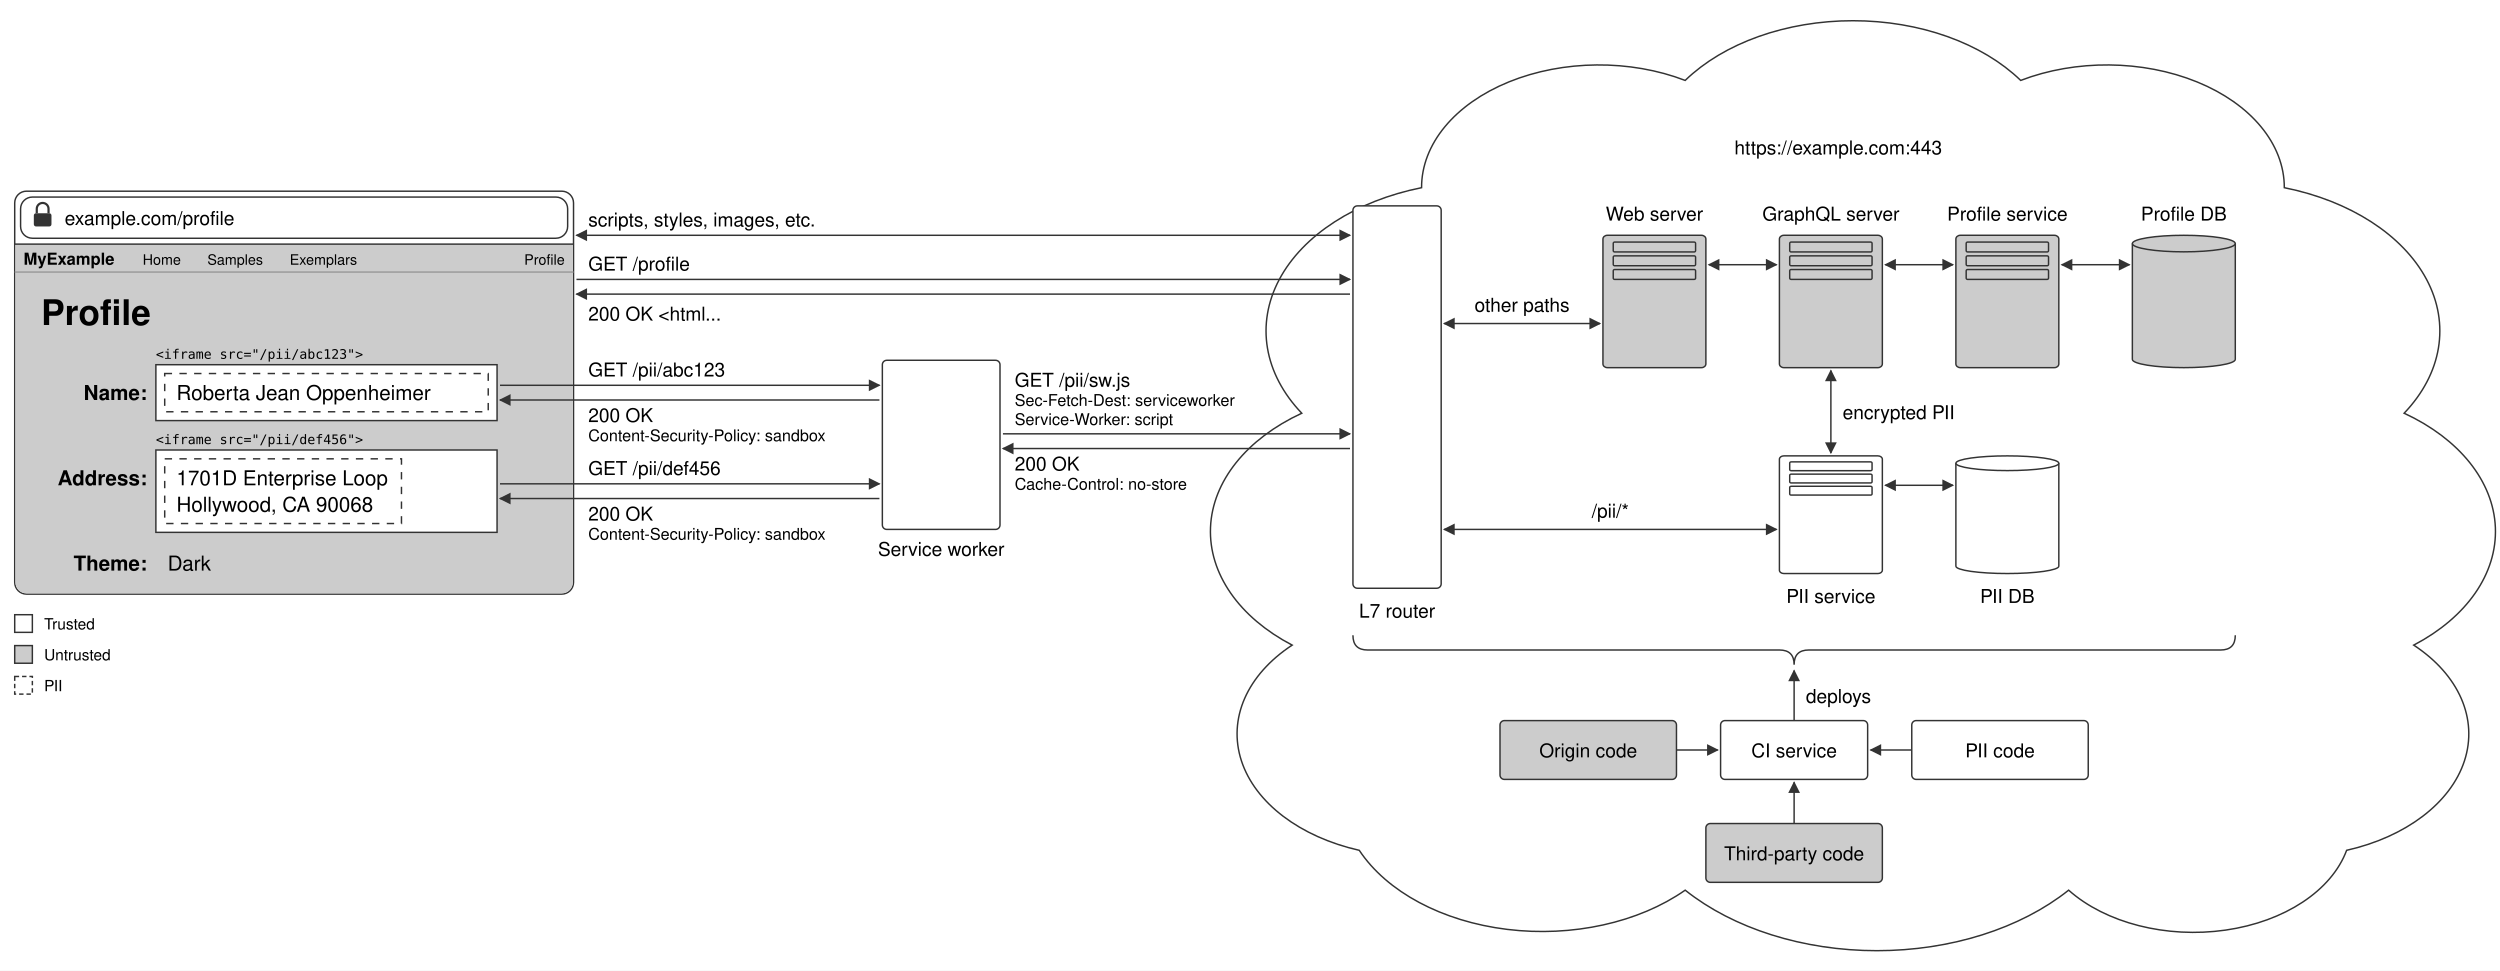
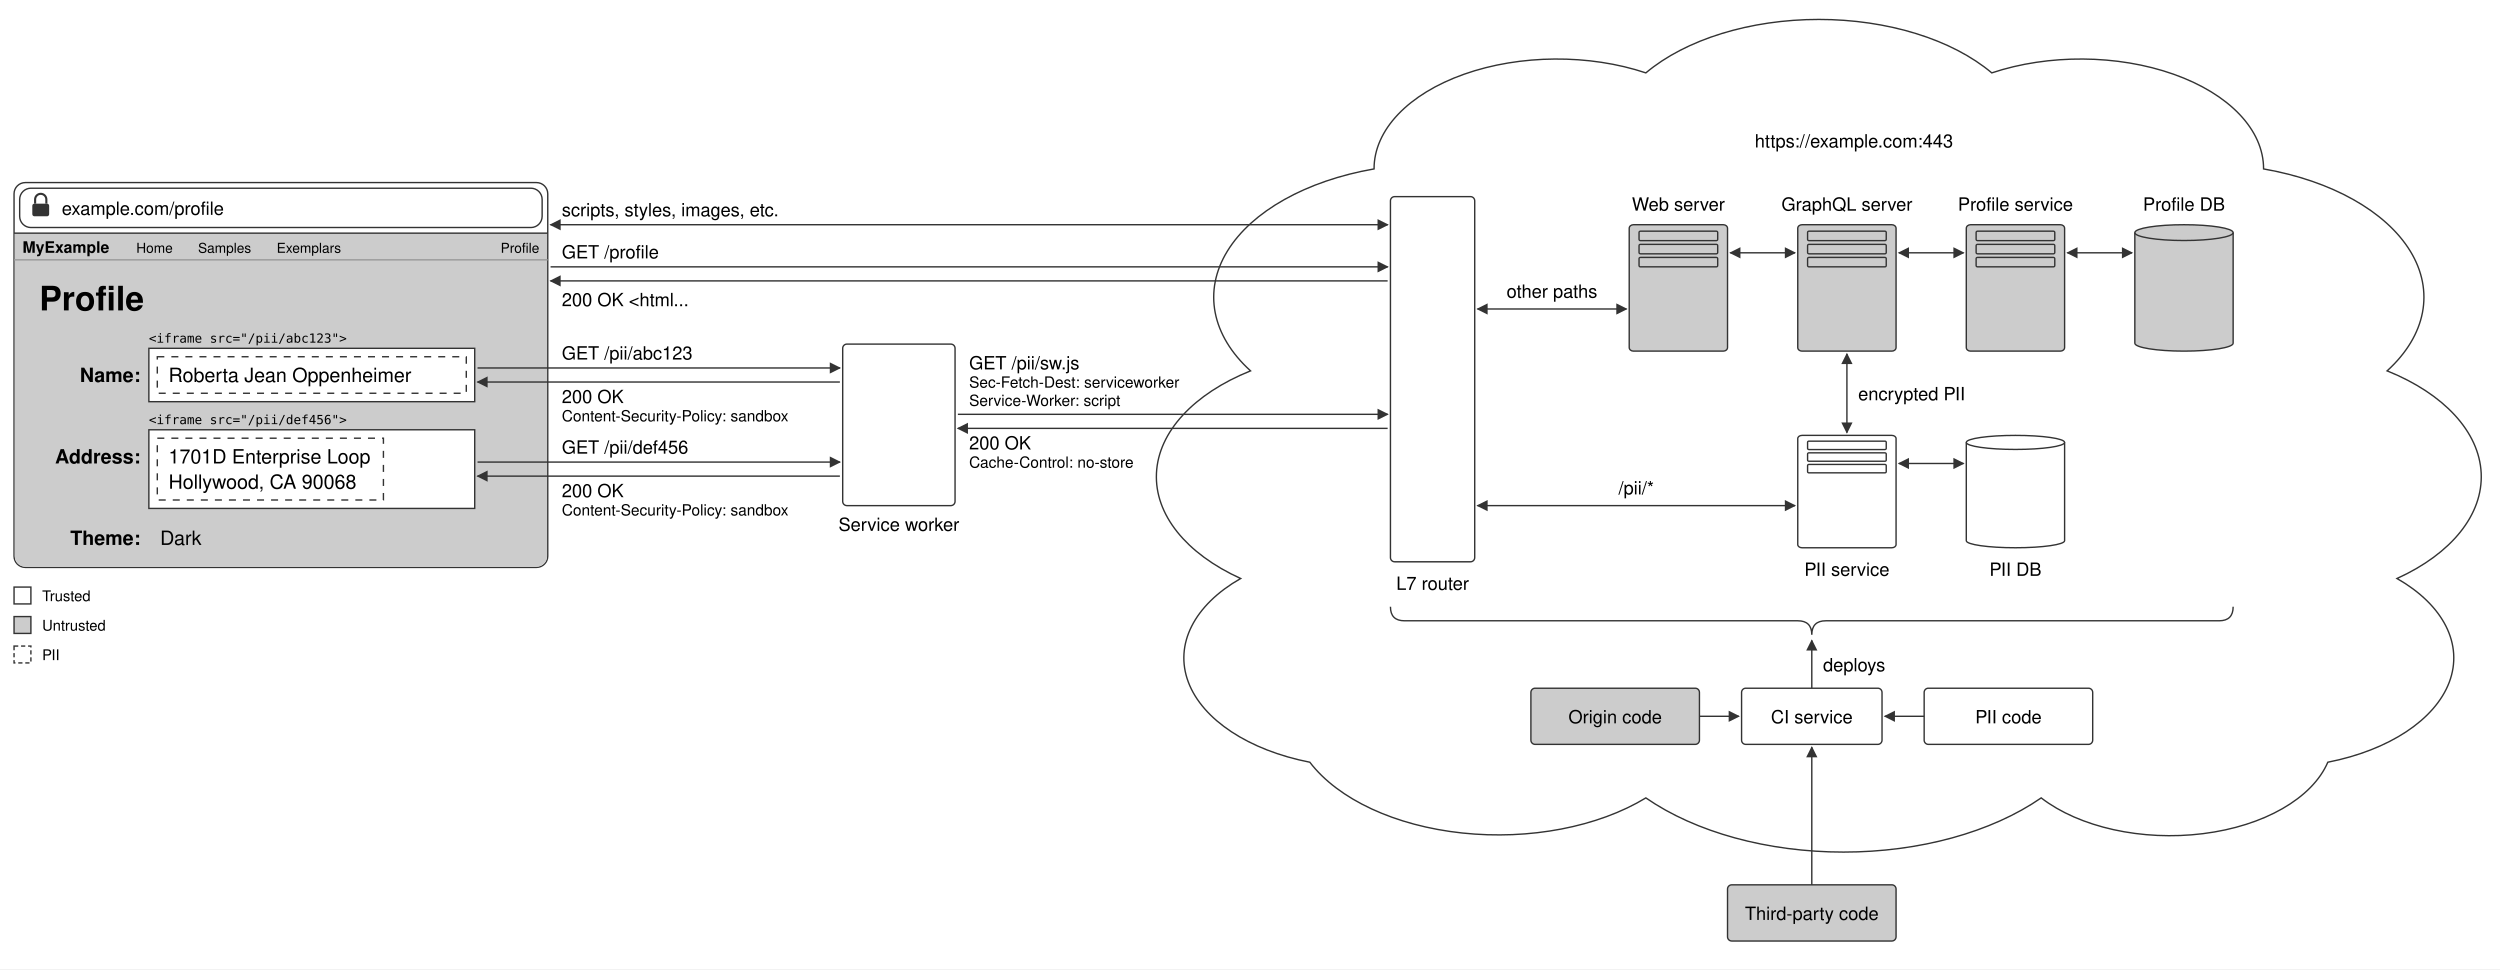
- <svg xmlns="http://www.w3.org/2000/svg" width="1700" height="660" viewBox="0 0 1700 660" font-family="-apple-system, BlinkMacSystemFont, 'Segoe UI', Helvetica, Arial, sans-serif" font-size="14" fill="#000">
+ <svg xmlns="http://www.w3.org/2000/svg" width="1780" height="690" viewBox="0 0 1780 690" font-family="-apple-system, BlinkMacSystemFont, 'Segoe UI', Helvetica, Arial, sans-serif" font-size="14" fill="#000">
  <defs>
    <marker id="arrowhead" viewBox="0 0 10 10" refX="9" refY="5" markerWidth="8" markerHeight="8" orient="auto-start-reverse">
      <path d="M0,0 L10,5 L0,10 z" fill="#333" />
    </marker>
    <symbol id="lock" viewBox="0 0 12 16" overflow="visible">
      <path d="M2,7 v-3 a4,4 0 0 1 8,0 v3" fill="none" stroke="#333" stroke-width="1.5" />
      <rect y="7" width="12" height="9" rx="1.5" fill="#333" />
    </symbol>
    <symbol id="cloud" viewBox="0 0 270 222" preserveAspectRatio="none" overflow="visible">
      <path d="M32,197.1              A37,28.9 0 0 1 18,148.7              A43,33.6 0 0 1 20,94              A45,35.2 0 0 1 45,40.8              A37,28.9 0 0 1 100,15.5              A43,33.6 0 0 1 170,15.5              A37,28.9 0 0 1 225,40.8              A45,35.2 0 0 1 250,94              A43,33.6 0 0 1 252,148.7              A37,28.9 0 0 1 238,197.1              A33,25.8 0 0 1 180,206.5              A53,41.5 0 0 1 100,206.5              A42,32.9 0 0 1 32,197.1 z" fill="inherit" stroke="#333" vector-effect="non-scaling-stroke" />
    </symbol>
    <symbol id="server" viewBox="0 0 70 105.6" preserveAspectRatio="none" overflow="visible">
      <rect width="70" height="105.6" rx="3" fill="inherit" stroke="#333" vector-effect="non-scaling-stroke" />
      <rect x="7" y="5.4" width="56" height="7.9" rx="1" fill="inherit" stroke="#333" vector-effect="non-scaling-stroke" />
      <rect x="7" y="16.4" width="56" height="7.9" rx="1" fill="inherit" stroke="#333" vector-effect="non-scaling-stroke" />
      <rect x="7" y="27.3" width="56" height="7.9" rx="1" fill="inherit" stroke="#333" vector-effect="non-scaling-stroke" />
    </symbol>
    <symbol id="legend" viewBox="0 0 70 60" overflow="visible">
      <rect width="12" height="12" fill="#fff" stroke="#333" />
      <text x="20" y="10" font-size="10.5">Trusted</text>
      <rect y="21" width="12" height="12" fill="#ccc" stroke="#333" />
      <text x="20" y="31" font-size="10.5">Untrusted</text>
      <rect y="42" width="12" height="12" fill="#fff" stroke="#333" stroke-dasharray="3 2" />
      <text x="20" y="52" font-size="10.5">PII</text>
    </symbol>
    <symbol id="database" viewBox="0 0 70 160" preserveAspectRatio="none" overflow="visible">
      <path d="M0,10 A35,10 0 0 1 70,10 V150 A35,10 0 0 1 0,150 Z" fill="inherit" stroke="#333" vector-effect="non-scaling-stroke" />
      <path d="M0,10 A35,10 0 0 0 70,10" fill="none" stroke="#333" vector-effect="non-scaling-stroke" />
    </symbol>
  </defs>
-   <rect width="1700" height="660" fill="#fff" />
+   <rect width="1780" height="690" fill="#fff" />
  <g transform="translate(0,120)">
    <rect x="10" y="10" width="380" height="274" rx="8" fill="#fff" stroke="#333" />
    <rect x="14" y="14" width="372" height="28" rx="8" fill="#fff" stroke="#333" />
    <use href="#lock" x="23" y="18" width="12" height="16" />
    <text x="44" y="33" font-size="13">example.com/profile</text>
    <path d="M10.5,46 H389.5 V276 A7.5,7.5 0 0 1 382,283.5 H18 A7.5,7.5 0 0 1 10.5,276 Z" fill="#ccc" />
    <line x1="10" y1="46" x2="390" y2="46" stroke="#333" />
    <text x="16" y="60" font-size="11.25" font-weight="bold">MyExample</text>
    <text x="97" y="60" font-size="9.75">Home</text>
    <text x="141" y="60" font-size="9.75">Samples</text>
    <text x="197" y="60" font-size="9.75">Exemplars</text>
    <text x="384" y="60" font-size="9.75" text-anchor="end">Profile</text>
    <line x1="10" y1="65" x2="390" y2="65" stroke="#999" />
    <text x="28" y="101" font-size="24" font-weight="bold">Profile</text>
    <text x="100" y="152" text-anchor="end" font-weight="bold">Name:</text>
    <text x="106" y="124" font-family="ui-monospace, SFMono-Regular, Menlo, Consolas, monospace" font-size="9">&lt;iframe src="/pii/abc123"&gt;</text>
    <rect x="106" y="128" width="232" height="38" fill="#fff" stroke="#333" />
    <rect x="112" y="134" width="220" height="26" fill="#fff" stroke="#333" stroke-dasharray="5 5" />
    <text x="120" y="152">Roberta Jean Oppenheimer</text>
    <text x="100" y="210" text-anchor="end" font-weight="bold">Address:</text>
    <text x="106" y="182" font-family="ui-monospace, SFMono-Regular, Menlo, Consolas, monospace" font-size="9">&lt;iframe src="/pii/def456"&gt;</text>
    <rect x="106" y="186" width="232" height="56" fill="#fff" stroke="#333" />
    <rect x="112" y="192" width="161" height="44" fill="#fff" stroke="#333" stroke-dasharray="5 5" />
    <text x="120" y="210">1701D Enterprise Loop<tspan x="120" dy="18">Hollywood, CA 90068</tspan>
    </text>
    <text x="100" y="268" text-anchor="end" font-weight="bold">Theme:</text>
    <text x="114" y="268">Dark</text>
  </g>
  <rect x="600" y="245" width="80" height="115" rx="3" fill="#fff" stroke="#333" />
  <text x="640" y="378" text-anchor="middle" font-size="13">Service worker</text>
-   <use href="#cloud" x="820" y="10" width="880" height="640" fill="#fff" />
-   <text x="1250" y="105" text-anchor="middle" font-size="13">https://example.com:443</text>
-   <rect x="920" y="140" width="60" height="260" rx="3" fill="#fff" stroke="#333" />
-   <text x="950" y="420" text-anchor="middle" font-size="13">L7 router</text>
-   <text x="1125" y="150" text-anchor="middle" font-size="13">Web server</text>
-   <text x="1245" y="150" text-anchor="middle" font-size="13">GraphQL server</text>
-   <text x="1365" y="150" text-anchor="middle" font-size="13">Profile service</text>
-   <text x="1485" y="150" text-anchor="middle" font-size="13">Profile DB</text>
-   <use href="#server" x="1090" y="160" width="70" height="90" fill="#ccc" />
-   <use href="#server" x="1210" y="160" width="70" height="90" fill="#ccc" />
-   <use href="#server" x="1330" y="160" width="70" height="90" fill="#ccc" />
-   <use href="#database" x="1450" y="160" width="70" height="90" fill="#ccc" />
-   <line x1="1162" y1="180" x2="1208" y2="180" stroke="#333" marker-start="url(#arrowhead)" marker-end="url(#arrowhead)" />
-   <line x1="1282" y1="180" x2="1328" y2="180" stroke="#333" marker-start="url(#arrowhead)" marker-end="url(#arrowhead)" />
-   <line x1="1402" y1="180" x2="1448" y2="180" stroke="#333" marker-start="url(#arrowhead)" marker-end="url(#arrowhead)" />
-   <use href="#server" x="1210" y="310" width="70" height="80" fill="#fff" />
-   <use href="#database" x="1330" y="310" width="70" height="80" fill="#fff" />
-   <text x="1245" y="410" text-anchor="middle" font-size="13">PII service</text>
-   <text x="1365" y="410" text-anchor="middle" font-size="13">PII DB</text>
-   <line x1="1282" y1="330" x2="1328" y2="330" stroke="#333" marker-start="url(#arrowhead)" marker-end="url(#arrowhead)" />
-   <line x1="1245" y1="252" x2="1245" y2="308" stroke="#333" marker-start="url(#arrowhead)" marker-end="url(#arrowhead)" />
-   <text x="1253" y="285" font-size="13">encrypted PII</text>
-   <line x1="982" y1="220" x2="1088" y2="220" stroke="#333" marker-start="url(#arrowhead)" marker-end="url(#arrowhead)" />
-   <text x="1035" y="212" text-anchor="middle" font-size="13">other paths</text>
-   <line x1="982" y1="360" x2="1208" y2="360" stroke="#333" marker-start="url(#arrowhead)" marker-end="url(#arrowhead)" />
-   <text x="1095" y="352" text-anchor="middle" font-size="13">/pii/*</text>
-   <path d="M920,432 Q920,442 930,442 H1210 Q1220,442 1220,452 Q1220,442 1230,442 H1510 Q1520,442 1520,432" fill="none" stroke="#333" />
-   <line x1="1220" y1="490" x2="1220" y2="456" stroke="#333" marker-end="url(#arrowhead)" />
-   <text x="1228" y="478" font-size="13">deploys</text>
-   <rect x="1170" y="490" width="100" height="40" rx="3" fill="#fff" stroke="#333" />
-   <text x="1220" y="515" text-anchor="middle" font-size="13">CI service</text>
-   <rect x="1020" y="490" width="120" height="40" rx="3" fill="#ccc" stroke="#333" />
-   <text x="1080" y="515" text-anchor="middle" font-size="13">Origin code</text>
-   <line x1="1140" y1="510" x2="1168" y2="510" stroke="#333" marker-end="url(#arrowhead)" />
-   <rect x="1300" y="490" width="120" height="40" rx="3" fill="#fff" stroke="#333" />
-   <text x="1360" y="515" text-anchor="middle" font-size="13">PII code</text>
-   <line x1="1300" y1="510" x2="1272" y2="510" stroke="#333" marker-end="url(#arrowhead)" />
-   <rect x="1160" y="560" width="120" height="40" rx="3" fill="#ccc" stroke="#333" />
-   <text x="1220" y="585" text-anchor="middle" font-size="13">Third-party code</text>
-   <line x1="1220" y1="560" x2="1220" y2="532" stroke="#333" marker-end="url(#arrowhead)" />
-   <line x1="392" y1="160" x2="918" y2="160" stroke="#333" marker-start="url(#arrowhead)" marker-end="url(#arrowhead)" />
+   <use href="#cloud" x="820" y="10" width="950" height="600" fill="#fff" />
+   <text x="1320" y="105" text-anchor="middle" font-size="13">https://example.com:443</text>
+   <rect x="990" y="140" width="60" height="260" rx="3" fill="#fff" stroke="#333" />
+   <text x="1020" y="420" text-anchor="middle" font-size="13">L7 router</text>
+   <text x="1195" y="150" text-anchor="middle" font-size="13">Web server</text>
+   <text x="1315" y="150" text-anchor="middle" font-size="13">GraphQL server</text>
+   <text x="1435" y="150" text-anchor="middle" font-size="13">Profile service</text>
+   <text x="1555" y="150" text-anchor="middle" font-size="13">Profile DB</text>
+   <use href="#server" x="1160" y="160" width="70" height="90" fill="#ccc" />
+   <use href="#server" x="1280" y="160" width="70" height="90" fill="#ccc" />
+   <use href="#server" x="1400" y="160" width="70" height="90" fill="#ccc" />
+   <use href="#database" x="1520" y="160" width="70" height="90" fill="#ccc" />
+   <line x1="1232" y1="180" x2="1278" y2="180" stroke="#333" marker-start="url(#arrowhead)" marker-end="url(#arrowhead)" />
+   <line x1="1352" y1="180" x2="1398" y2="180" stroke="#333" marker-start="url(#arrowhead)" marker-end="url(#arrowhead)" />
+   <line x1="1472" y1="180" x2="1518" y2="180" stroke="#333" marker-start="url(#arrowhead)" marker-end="url(#arrowhead)" />
+   <use href="#server" x="1280" y="310" width="70" height="80" fill="#fff" />
+   <use href="#database" x="1400" y="310" width="70" height="80" fill="#fff" />
+   <text x="1315" y="410" text-anchor="middle" font-size="13">PII service</text>
+   <text x="1435" y="410" text-anchor="middle" font-size="13">PII DB</text>
+   <line x1="1352" y1="330" x2="1398" y2="330" stroke="#333" marker-start="url(#arrowhead)" marker-end="url(#arrowhead)" />
+   <line x1="1315" y1="252" x2="1315" y2="308" stroke="#333" marker-start="url(#arrowhead)" marker-end="url(#arrowhead)" />
+   <text x="1323" y="285" font-size="13">encrypted PII</text>
+   <line x1="1052" y1="220" x2="1158" y2="220" stroke="#333" marker-start="url(#arrowhead)" marker-end="url(#arrowhead)" />
+   <text x="1105" y="212" text-anchor="middle" font-size="13">other paths</text>
+   <line x1="1052" y1="360" x2="1278" y2="360" stroke="#333" marker-start="url(#arrowhead)" marker-end="url(#arrowhead)" />
+   <text x="1165" y="352" text-anchor="middle" font-size="13">/pii/*</text>
+   <path d="M990,432 Q990,442 1000,442 H1280 Q1290,442 1290,452 Q1290,442 1300,442 H1580 Q1590,442 1590,432" fill="none" stroke="#333" />
+   <line x1="1290" y1="490" x2="1290" y2="456" stroke="#333" marker-end="url(#arrowhead)" />
+   <text x="1298" y="478" font-size="13">deploys</text>
+   <rect x="1240" y="490" width="100" height="40" rx="3" fill="#fff" stroke="#333" />
+   <text x="1290" y="515" text-anchor="middle" font-size="13">CI service</text>
+   <rect x="1090" y="490" width="120" height="40" rx="3" fill="#ccc" stroke="#333" />
+   <text x="1150" y="515" text-anchor="middle" font-size="13">Origin code</text>
+   <line x1="1210" y1="510" x2="1238" y2="510" stroke="#333" marker-end="url(#arrowhead)" />
+   <rect x="1370" y="490" width="120" height="40" rx="3" fill="#fff" stroke="#333" />
+   <text x="1430" y="515" text-anchor="middle" font-size="13">PII code</text>
+   <line x1="1370" y1="510" x2="1342" y2="510" stroke="#333" marker-end="url(#arrowhead)" />
+   <rect x="1230" y="630" width="120" height="40" rx="3" fill="#ccc" stroke="#333" />
+   <text x="1290" y="655" text-anchor="middle" font-size="13">Third-party code</text>
+   <line x1="1290" y1="630" x2="1290" y2="532" stroke="#333" marker-end="url(#arrowhead)" />
+   <line x1="392" y1="160" x2="988" y2="160" stroke="#333" marker-start="url(#arrowhead)" marker-end="url(#arrowhead)" />
  <text x="400" y="154" font-size="13">scripts, styles, images, etc.</text>
-   <line x1="392" y1="190" x2="918" y2="190" stroke="#333" marker-end="url(#arrowhead)" />
+   <line x1="392" y1="190" x2="988" y2="190" stroke="#333" marker-end="url(#arrowhead)" />
  <text x="400" y="184" font-size="13">GET /profile</text>
-   <line x1="918" y1="200" x2="392" y2="200" stroke="#333" marker-end="url(#arrowhead)" />
+   <line x1="988" y1="200" x2="392" y2="200" stroke="#333" marker-end="url(#arrowhead)" />
  <text x="400" y="218" font-size="13">200 OK &lt;html...</text>
-   <line x1="682" y1="295" x2="918" y2="295" stroke="#333" marker-end="url(#arrowhead)" />
+   <line x1="682" y1="295" x2="988" y2="295" stroke="#333" marker-end="url(#arrowhead)" />
  <text x="690" y="263" font-size="13">GET /pii/sw.js<tspan x="690" dy="13" font-size="11">Sec-Fetch-Dest: serviceworker</tspan>
    <tspan x="690" dy="13" font-size="11">Service-Worker: script</tspan>
  </text>
-   <line x1="918" y1="305" x2="682" y2="305" stroke="#333" marker-end="url(#arrowhead)" />
+   <line x1="988" y1="305" x2="682" y2="305" stroke="#333" marker-end="url(#arrowhead)" />
  <text x="690" y="320" font-size="13">200 OK<tspan x="690" dy="13" font-size="11">Cache-Control: no-store</tspan>
  </text>
  <line x1="340" y1="262" x2="598" y2="262" stroke="#333" marker-end="url(#arrowhead)" />
  <text x="400" y="256" font-size="13">GET /pii/abc123</text>
  <line x1="598" y1="272" x2="340" y2="272" stroke="#333" marker-end="url(#arrowhead)" />
  <text x="400" y="287" font-size="13">200 OK<tspan x="400" dy="13" font-size="11">Content-Security-Policy: sandbox</tspan>
  </text>
  <line x1="340" y1="329" x2="598" y2="329" stroke="#333" marker-end="url(#arrowhead)" />
  <text x="400" y="323" font-size="13">GET /pii/def456</text>
  <line x1="598" y1="339" x2="340" y2="339" stroke="#333" marker-end="url(#arrowhead)" />
  <text x="400" y="354" font-size="13">200 OK<tspan x="400" dy="13" font-size="11">Content-Security-Policy: sandbox</tspan>
  </text>
  <g transform="translate(0,157)">
    <use href="#legend" x="10" y="261" width="70" height="60" />
  </g>
</svg>
